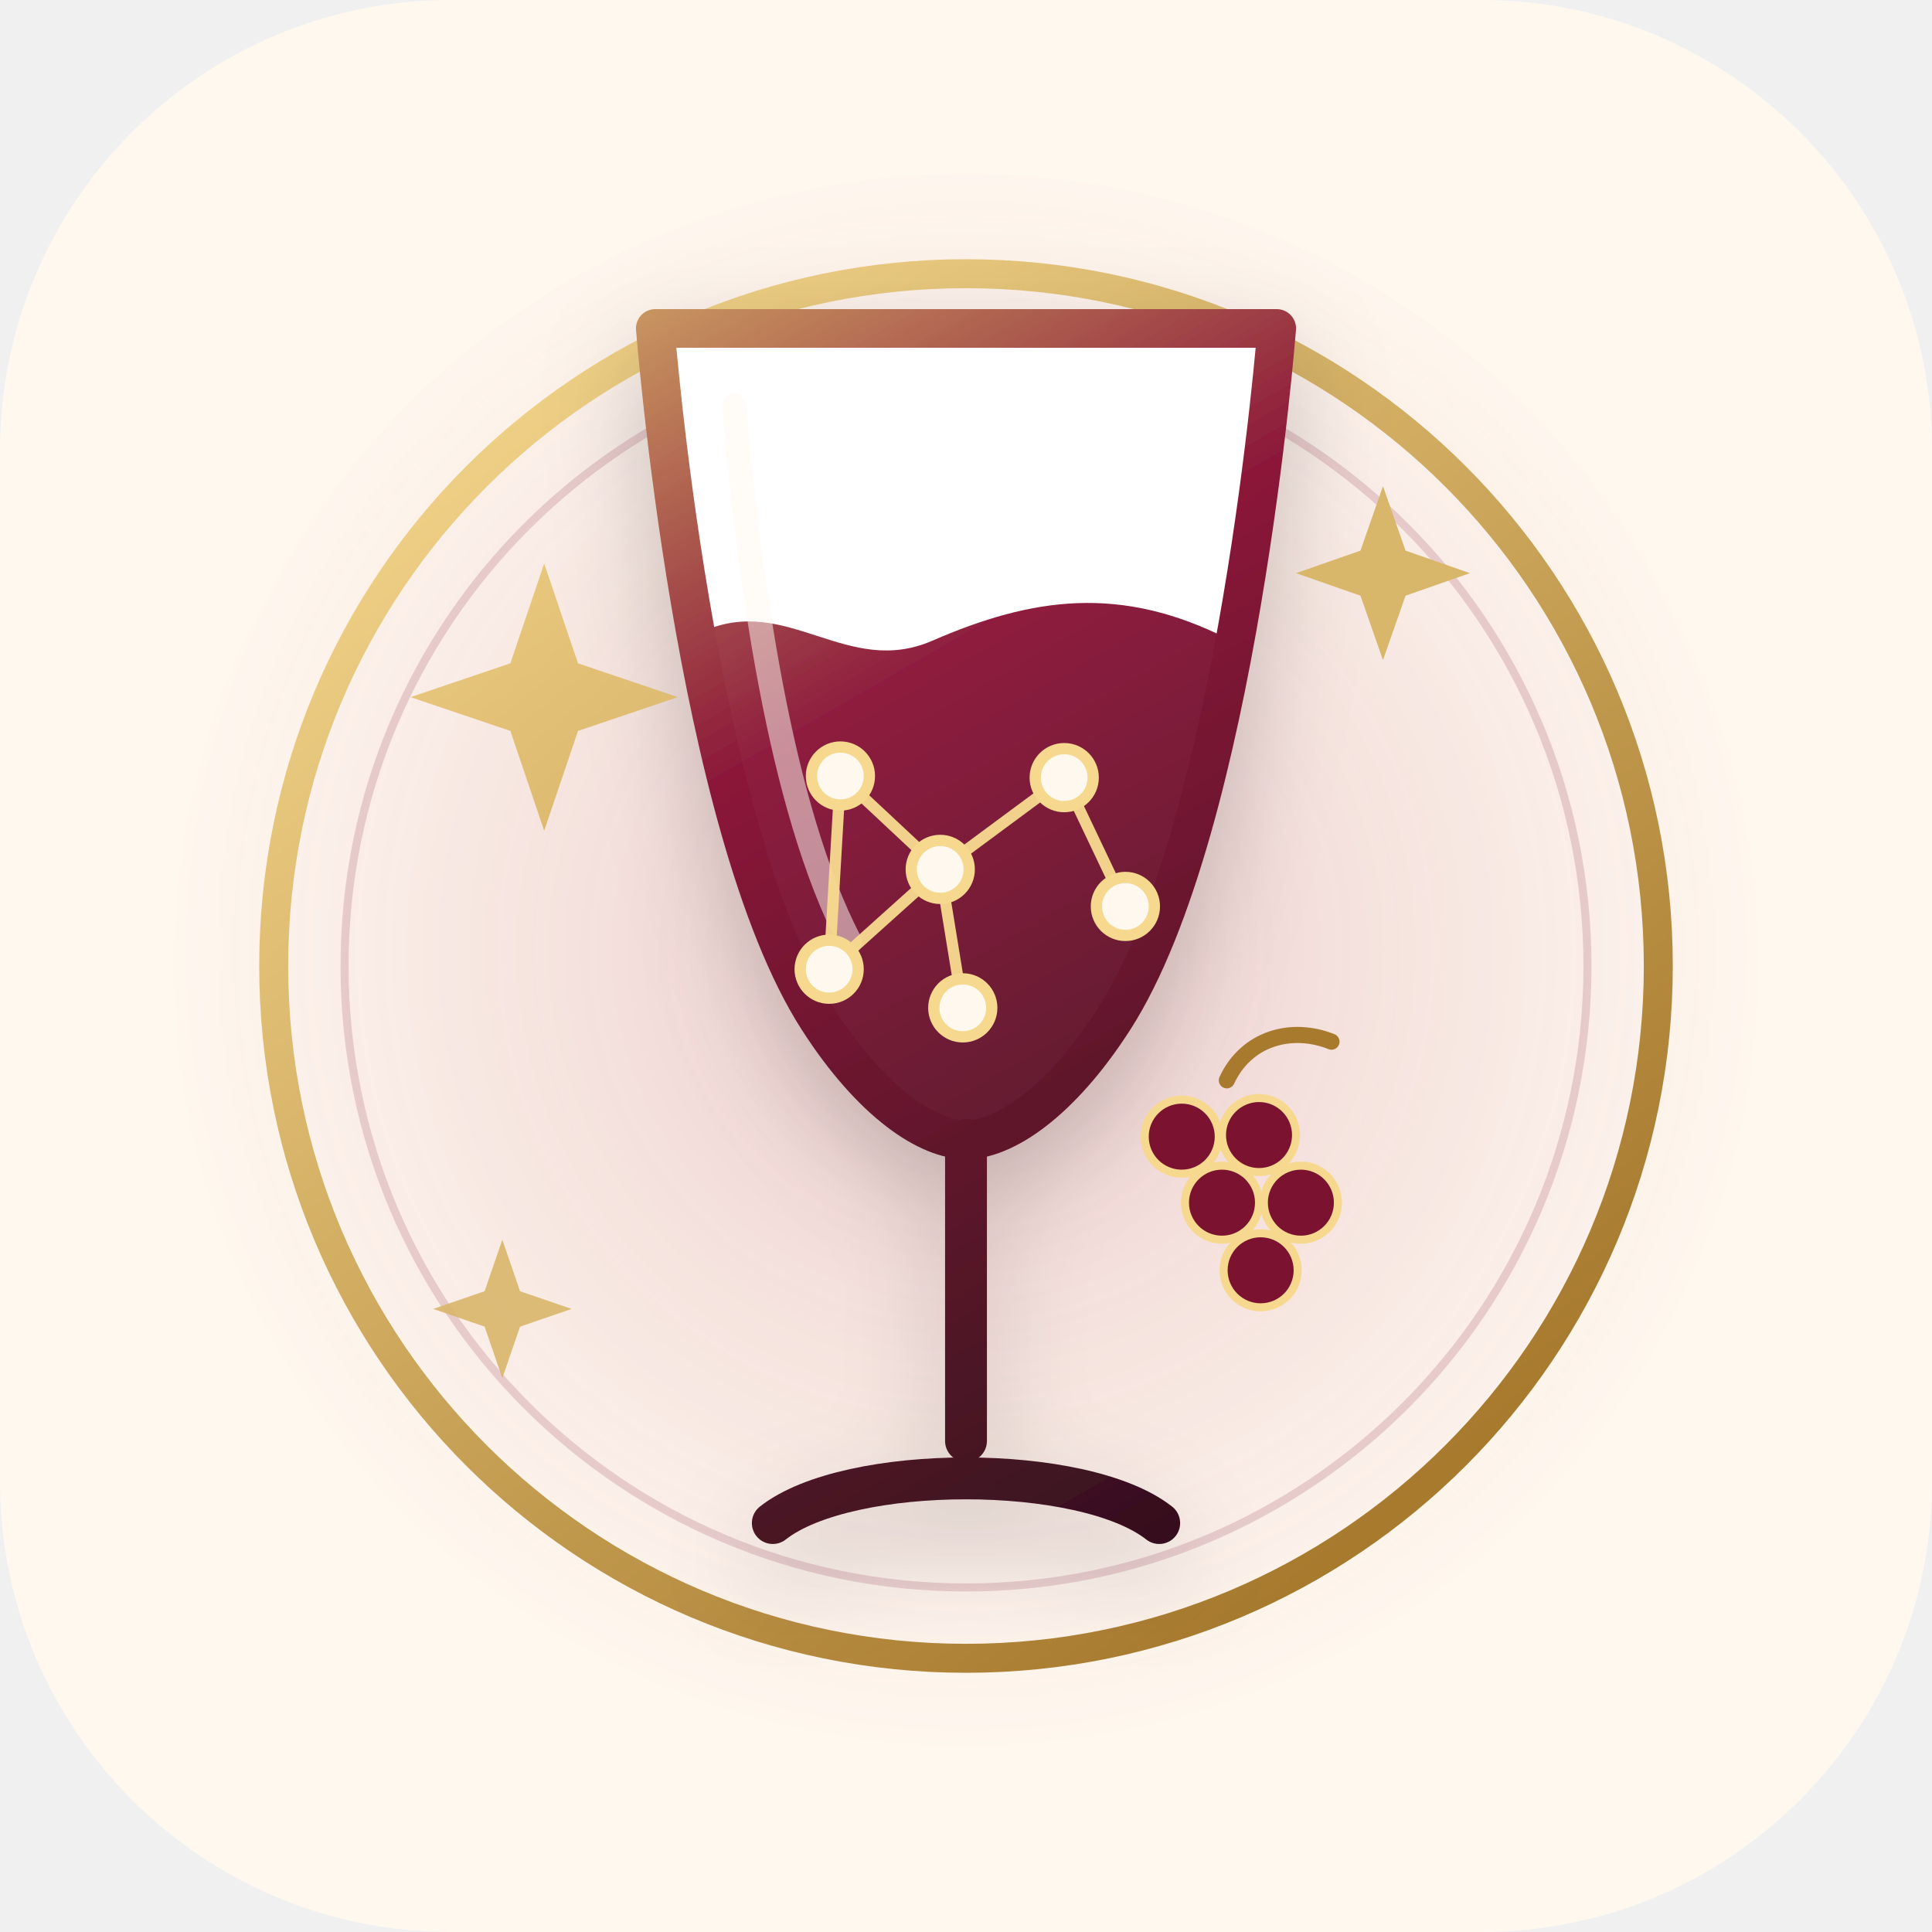
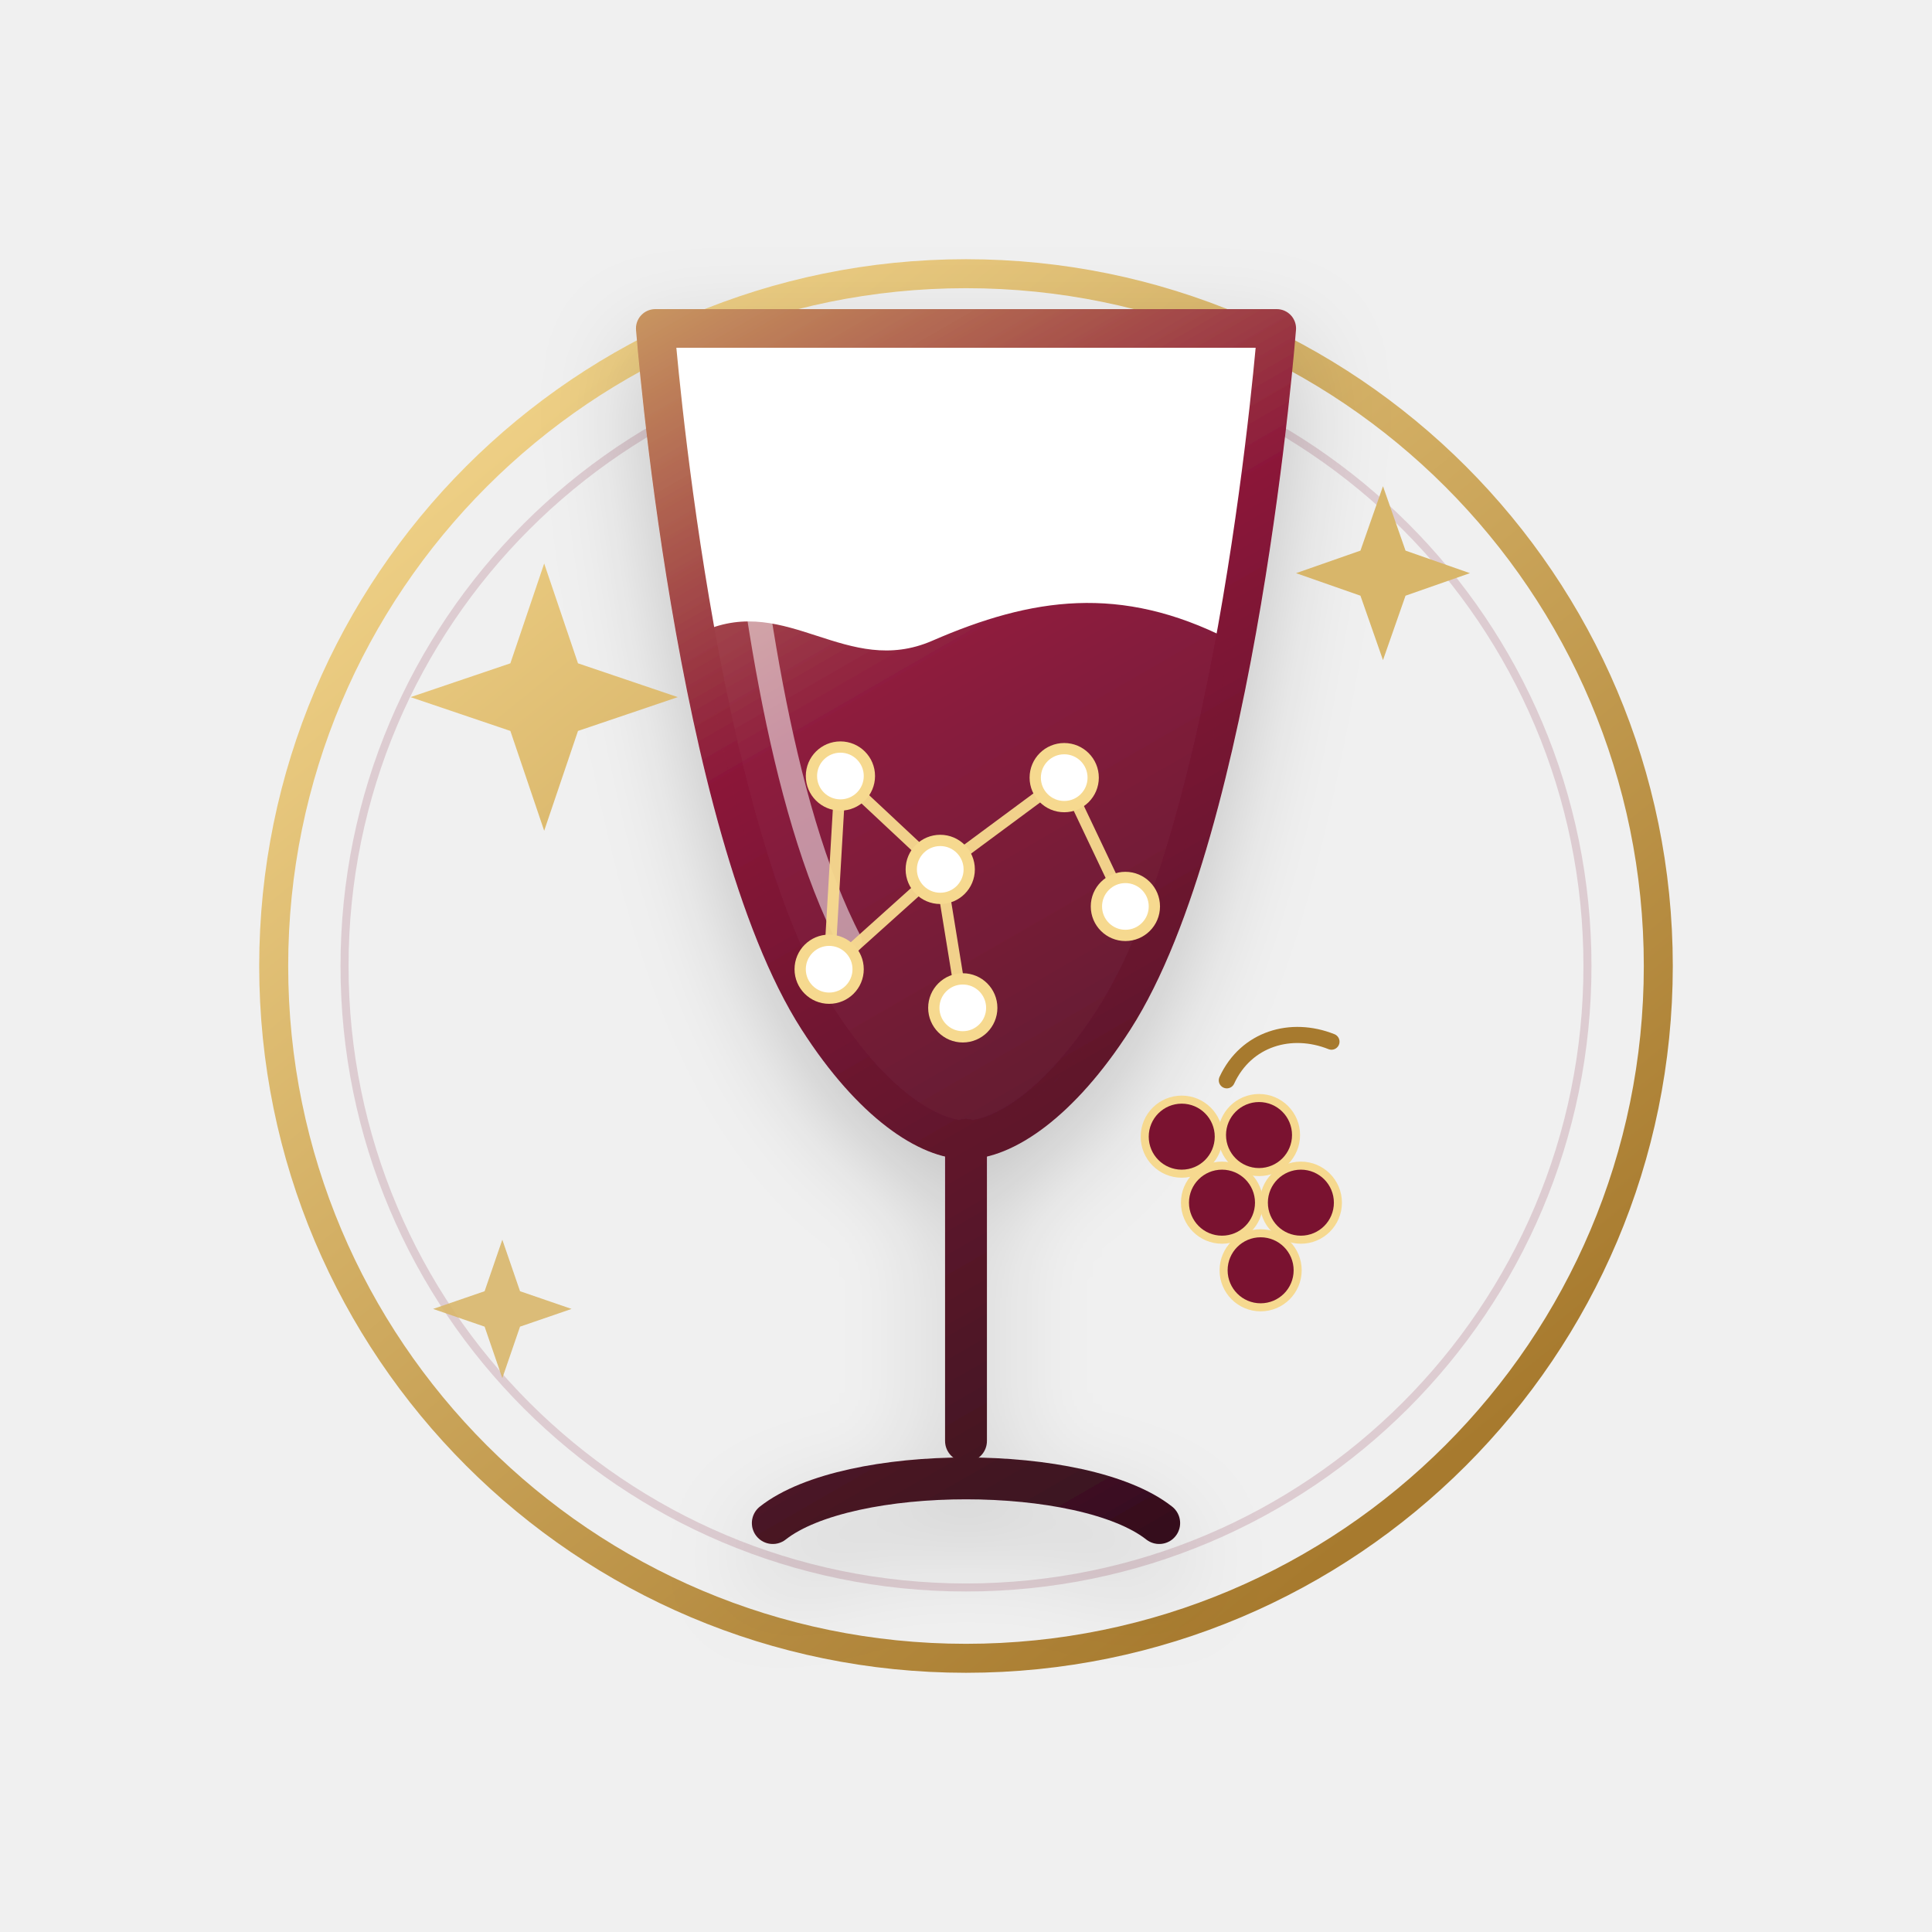
<svg xmlns="http://www.w3.org/2000/svg" width="1200" height="1200" viewBox="0 0 1200 1200" fill="none" role="img" aria-labelledby="title desc">
  <defs>
    <linearGradient id="wineGradient" x1="360" y1="130" x2="850" y2="980" gradientUnits="userSpaceOnUse">
      <stop offset="0" stop-color="#D8B66A" />
      <stop offset="0.36" stop-color="#8B1739" />
      <stop offset="1" stop-color="#27101A" />
    </linearGradient>
    <linearGradient id="goldGradient" x1="300" y1="145" x2="910" y2="900" gradientUnits="userSpaceOnUse">
      <stop offset="0" stop-color="#F6D98F" />
      <stop offset="1" stop-color="#A77A2E" />
    </linearGradient>
-     <radialGradient id="backgroundGlow" cx="0" cy="0" r="1" gradientUnits="userSpaceOnUse" gradientTransform="translate(600 590) rotate(90) scale(500)">
-       <stop offset="0" stop-color="#9B1B42" stop-opacity="0.20" />
-       <stop offset="1" stop-color="#9B1B42" stop-opacity="0" />
-     </radialGradient>
    <filter id="softShadow" x="190" y="120" width="820" height="940" filterUnits="userSpaceOnUse" color-interpolation-filters="sRGB">
      <feDropShadow dx="0" dy="24" stdDeviation="30" flood-color="#180810" flood-opacity="0.18" />
    </filter>
  </defs>
-   <rect width="1200" height="1200" rx="280" fill="#FFF8EF" />
-   <circle cx="600" cy="600" r="492" fill="url(#backgroundGlow)" />
  <circle cx="600" cy="600" r="430" stroke="url(#goldGradient)" stroke-width="18" />
  <circle cx="600" cy="600" r="386" stroke="#7A1230" stroke-opacity="0.16" stroke-width="5" />
  <g filter="url(#softShadow)">
    <path d="M407 204C407 204 431 513 508 633C542 686 577 708 600 708C623 708 658 686 692 633C769 513 793 204 793 204H407Z" fill="white" stroke="url(#wineGradient)" stroke-width="24" stroke-linejoin="round" />
    <path d="M437 392C489 369 526 421 579 398C641 371 696 363 763 397C754 475 731 568 685 635C652 683 621 701 600 701C579 701 548 683 515 635C470 568 447 474 437 392Z" fill="url(#wineGradient)" opacity="0.97" />
-     <path d="M456 252C465 356 484 501 528 585" stroke="#FFF8EF" stroke-width="15" stroke-linecap="round" opacity="0.52" />
+     <path d="M456 252C465 356 484 501 528 585" stroke="white" stroke-width="15" stroke-linecap="round" opacity="0.52" />
    <path d="M600 708V895" stroke="url(#wineGradient)" stroke-width="26" stroke-linecap="round" />
    <path d="M480 946C527 909 673 909 720 946" stroke="url(#wineGradient)" stroke-width="26" stroke-linecap="round" />
  </g>
  <g stroke="#F6D98F" stroke-width="7" stroke-linecap="round" stroke-linejoin="round" opacity="0.96">
    <path d="M522 482L584 540L661 483" />
    <path d="M584 540L598 626" />
    <path d="M584 540L515 602" />
    <path d="M661 483L699 563" />
    <path d="M522 482L515 602" />
  </g>
-   <g fill="#FFF8EF" stroke="#F6D98F" stroke-width="7">
+   <g fill="white" stroke="#F6D98F" stroke-width="7">
    <circle cx="522" cy="482" r="18" />
    <circle cx="584" cy="540" r="18" />
    <circle cx="661" cy="483" r="18" />
    <circle cx="598" cy="626" r="18" />
    <circle cx="515" cy="602" r="18" />
    <circle cx="699" cy="563" r="18" />
  </g>
  <g fill="#7A1230" stroke="#F6D98F" stroke-width="5">
    <circle cx="782" cy="705" r="23" />
    <circle cx="734" cy="706" r="23" />
    <circle cx="759" cy="747" r="23" />
    <circle cx="808" cy="747" r="23" />
    <circle cx="783" cy="789" r="23" />
  </g>
  <path d="M762 671C774 645 802 637 827 647" stroke="#A77A2E" stroke-width="10" stroke-linecap="round" />
  <path d="M338 350L359 412L421 433L359 454L338 516L317 454L255 433L317 412L338 350Z" fill="url(#goldGradient)" />
  <path d="M859 302L873 342L913 356L873 370L859 410L845 370L805 356L845 342L859 302Z" fill="#D8B66A" />
  <path d="M312 770L323 802L355 813L323 824L312 856L301 824L269 813L301 802L312 770Z" fill="#D8B66A" opacity="0.9" />
</svg>
